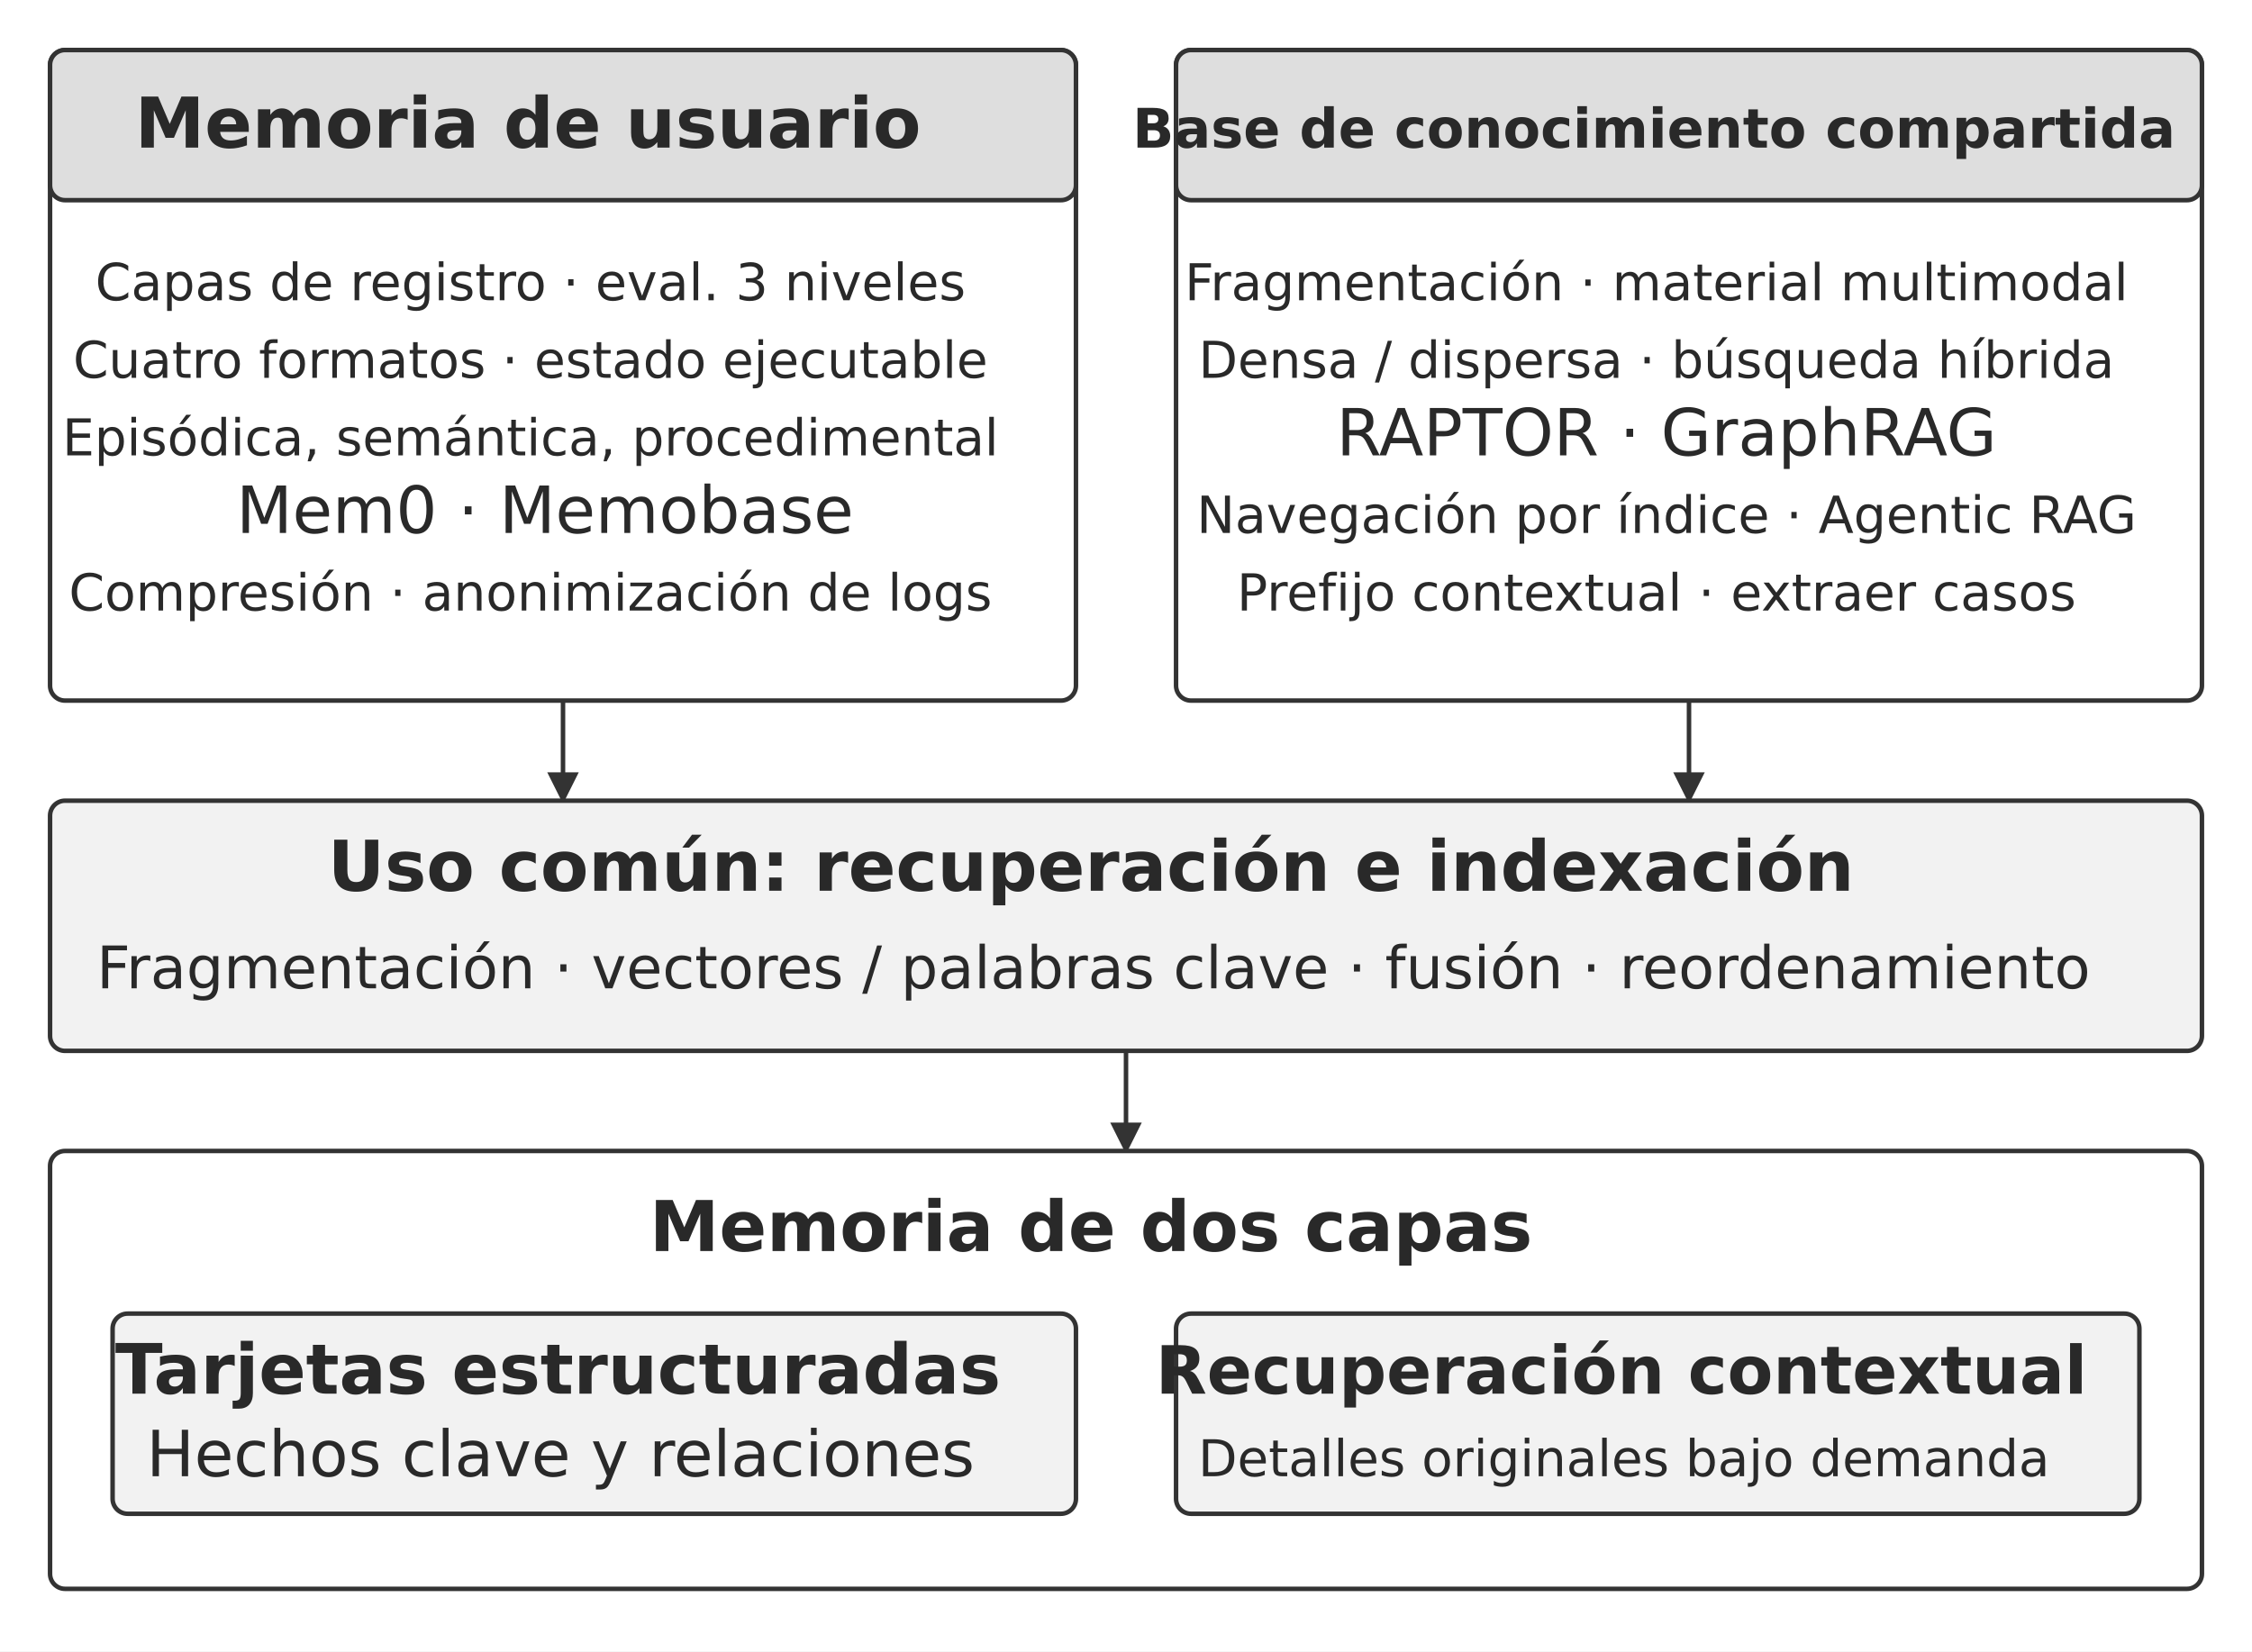
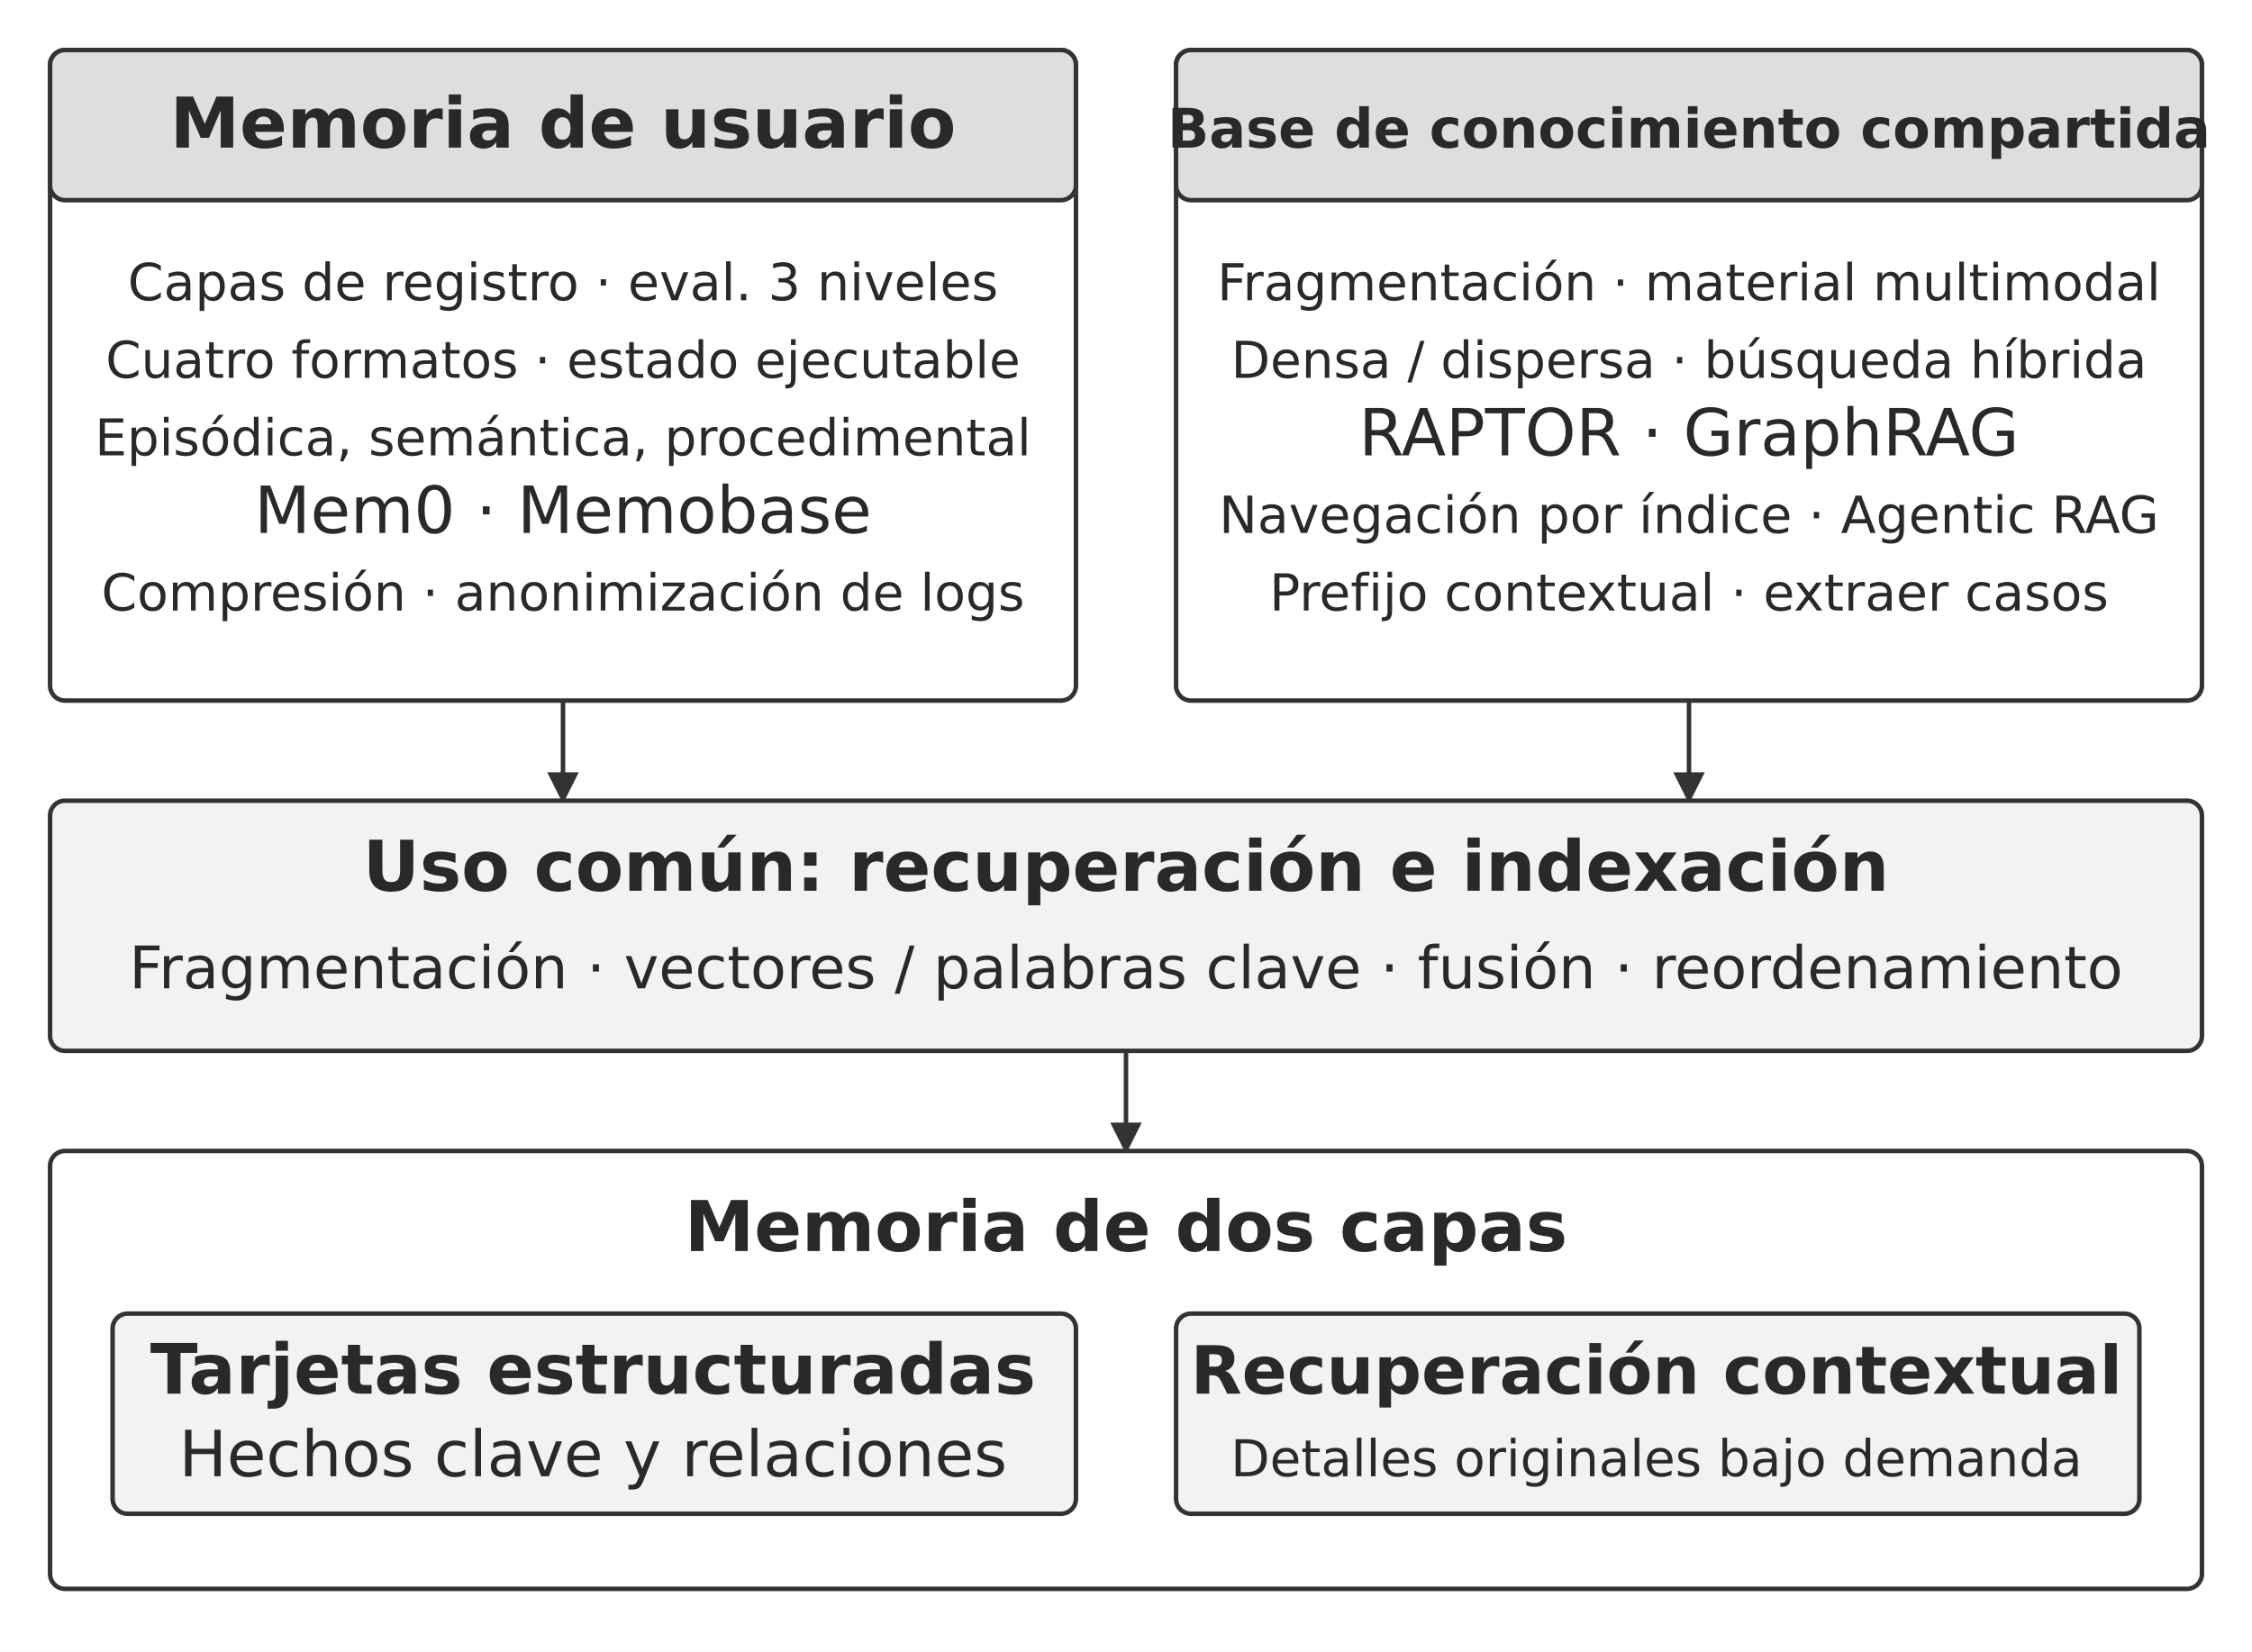
<svg xmlns="http://www.w3.org/2000/svg" width="106.000mm" height="77.733mm" viewBox="0 0 900 660" role="img" aria-labelledby="title desc">
  <defs>
    <marker id="arrow" viewBox="0 0 10 10" refX="9" refY="5" markerWidth="7" markerHeight="7" orient="auto-start-reverse">
      <path d="M0 0 L10 5 L0 10 Z" fill="#333333" />
    </marker>
  </defs>
  <rect width="900" height="660" fill="#ffffff" y="0" />
  <rect x="20" y="20" width="410" height="260" rx="6" fill="#ffffff" stroke="#333333" stroke-width="1.8" />
  <rect x="20" y="20" width="410" height="60" rx="6" fill="#dedede" stroke="#333333" stroke-width="1.8" />
-   <text x="211" y="59" text-anchor="middle" font-family="&quot;DejaVu Sans&quot;, Arial, &quot;Helvetica Neue&quot;, sans-serif" font-size="28.0" font-weight="700" fill="#292929">Memoria de usuario</text>
-   <text x="212" y="120" text-anchor="middle" font-family="&quot;DejaVu Sans&quot;, Arial, &quot;Helvetica Neue&quot;, sans-serif" font-size="20.5" font-weight="400" fill="#292929">Capas de registro · eval. 3 niveles</text>
-   <text x="212" y="151" text-anchor="middle" font-family="&quot;DejaVu Sans&quot;, Arial, &quot;Helvetica Neue&quot;, sans-serif" font-size="20.3" font-weight="400" fill="#292929">Cuatro formatos · estado ejecutable</text>
-   <text x="212" y="182" text-anchor="middle" font-family="&quot;DejaVu Sans&quot;, Arial, &quot;Helvetica Neue&quot;, sans-serif" font-size="20.3" font-weight="400" fill="#292929">Episódica, semántica, procedimental</text>
-   <text x="217.8" y="213" text-anchor="middle" font-family="&quot;DejaVu Sans&quot;, Arial, &quot;Helvetica Neue&quot;, sans-serif" font-size="26.0" font-weight="400" fill="#292929">Mem0 · Memobase</text>
-   <text x="212" y="244" text-anchor="middle" font-family="&quot;DejaVu Sans&quot;, Arial, &quot;Helvetica Neue&quot;, sans-serif" font-size="20.4" font-weight="400" fill="#292929">Compresión · anonimización de logs</text>
+   <text x="225" y="59" text-anchor="middle" font-family="&quot;DejaVu Sans&quot;, Arial, &quot;Helvetica Neue&quot;, sans-serif" font-size="28.0" font-weight="700" fill="#292929">Memoria de usuario</text>
+   <text x="225" y="120" text-anchor="middle" font-family="&quot;DejaVu Sans&quot;, Arial, &quot;Helvetica Neue&quot;, sans-serif" font-size="20.5" font-weight="400" fill="#292929">Capas de registro · eval. 3 niveles</text>
+   <text x="225" y="151" text-anchor="middle" font-family="&quot;DejaVu Sans&quot;, Arial, &quot;Helvetica Neue&quot;, sans-serif" font-size="20.3" font-weight="400" fill="#292929">Cuatro formatos · estado ejecutable</text>
+   <text x="225" y="182" text-anchor="middle" font-family="&quot;DejaVu Sans&quot;, Arial, &quot;Helvetica Neue&quot;, sans-serif" font-size="20.3" font-weight="400" fill="#292929">Episódica, semántica, procedimental</text>
+   <text x="225" y="213" text-anchor="middle" font-family="&quot;DejaVu Sans&quot;, Arial, &quot;Helvetica Neue&quot;, sans-serif" font-size="26.0" font-weight="400" fill="#292929">Mem0 · Memobase</text>
+   <text x="225" y="244" text-anchor="middle" font-family="&quot;DejaVu Sans&quot;, Arial, &quot;Helvetica Neue&quot;, sans-serif" font-size="20.4" font-weight="400" fill="#292929">Compresión · anonimización de logs</text>
  <path d="M225 280 L225 320" fill="none" stroke="#333333" stroke-width="1.8" marker-end="url(#arrow)" />
  <rect x="470" y="20" width="410" height="260" rx="6" fill="#ffffff" stroke="#333333" stroke-width="1.8" />
  <rect x="470" y="20" width="410" height="60" rx="6" fill="#dedede" stroke="#333333" stroke-width="1.8" />
-   <text x="661" y="59" text-anchor="middle" font-family="&quot;DejaVu Sans&quot;, Arial, &quot;Helvetica Neue&quot;, sans-serif" font-size="21.8" font-weight="700" fill="#292929">Base de conocimiento compartida</text>
-   <text x="662" y="120" text-anchor="middle" font-family="&quot;DejaVu Sans&quot;, Arial, &quot;Helvetica Neue&quot;, sans-serif" font-size="20.3" font-weight="400" fill="#292929">Fragmentación · material multimodal</text>
-   <text x="662" y="151" text-anchor="middle" font-family="&quot;DejaVu Sans&quot;, Arial, &quot;Helvetica Neue&quot;, sans-serif" font-size="20.3" font-weight="400" fill="#292929">Densa / dispersa · búsqueda híbrida</text>
-   <text x="666.04" y="182" text-anchor="middle" font-family="&quot;DejaVu Sans&quot;, Arial, &quot;Helvetica Neue&quot;, sans-serif" font-size="26.0" font-weight="400" fill="#292929">RAPTOR · GraphRAG</text>
-   <text x="666.04" y="213" text-anchor="middle" font-family="&quot;DejaVu Sans&quot;, Arial, &quot;Helvetica Neue&quot;, sans-serif" font-size="20.5" font-weight="400" fill="#292929">Navegación por índice · Agentic RAG</text>
-   <text x="662" y="244" text-anchor="middle" font-family="&quot;DejaVu Sans&quot;, Arial, &quot;Helvetica Neue&quot;, sans-serif" font-size="20.4" font-weight="400" fill="#292929">Prefijo contextual · extraer casos</text>
+   <text x="675" y="59" text-anchor="middle" font-family="&quot;DejaVu Sans&quot;, Arial, &quot;Helvetica Neue&quot;, sans-serif" font-size="21.8" font-weight="700" fill="#292929">Base de conocimiento compartida</text>
+   <text x="675" y="120" text-anchor="middle" font-family="&quot;DejaVu Sans&quot;, Arial, &quot;Helvetica Neue&quot;, sans-serif" font-size="20.3" font-weight="400" fill="#292929">Fragmentación · material multimodal</text>
+   <text x="675" y="151" text-anchor="middle" font-family="&quot;DejaVu Sans&quot;, Arial, &quot;Helvetica Neue&quot;, sans-serif" font-size="20.3" font-weight="400" fill="#292929">Densa / dispersa · búsqueda híbrida</text>
+   <text x="675" y="182" text-anchor="middle" font-family="&quot;DejaVu Sans&quot;, Arial, &quot;Helvetica Neue&quot;, sans-serif" font-size="26.0" font-weight="400" fill="#292929">RAPTOR · GraphRAG</text>
+   <text x="675" y="213" text-anchor="middle" font-family="&quot;DejaVu Sans&quot;, Arial, &quot;Helvetica Neue&quot;, sans-serif" font-size="20.5" font-weight="400" fill="#292929">Navegación por índice · Agentic RAG</text>
+   <text x="675" y="244" text-anchor="middle" font-family="&quot;DejaVu Sans&quot;, Arial, &quot;Helvetica Neue&quot;, sans-serif" font-size="20.4" font-weight="400" fill="#292929">Prefijo contextual · extraer casos</text>
  <path d="M675 280 L675 320" fill="none" stroke="#333333" stroke-width="1.8" marker-end="url(#arrow)" />
  <rect x="20" y="320" width="860" height="100" rx="6" fill="#f2f2f2" stroke="#333333" stroke-width="1.8" />
-   <text x="436" y="356" text-anchor="middle" font-family="&quot;DejaVu Sans&quot;, Arial, &quot;Helvetica Neue&quot;, sans-serif" font-size="28.0" font-weight="700" fill="#292929">Uso común: recuperación e indexación</text>
-   <text x="437" y="395" text-anchor="middle" font-family="&quot;DejaVu Sans&quot;, Arial, &quot;Helvetica Neue&quot;, sans-serif" font-size="23.5" font-weight="400" fill="#292929">Fragmentación · vectores / palabras clave · fusión · reordenamiento</text>
+   <text x="450" y="356" text-anchor="middle" font-family="&quot;DejaVu Sans&quot;, Arial, &quot;Helvetica Neue&quot;, sans-serif" font-size="28.0" font-weight="700" fill="#292929">Uso común: recuperación e indexación</text>
+   <text x="450" y="395" text-anchor="middle" font-family="&quot;DejaVu Sans&quot;, Arial, &quot;Helvetica Neue&quot;, sans-serif" font-size="23.5" font-weight="400" fill="#292929">Fragmentación · vectores / palabras clave · fusión · reordenamiento</text>
  <path d="M450 420 L450 460" fill="none" stroke="#333333" stroke-width="1.8" marker-end="url(#arrow)" />
  <rect x="20" y="460" width="860" height="175" rx="6" fill="#ffffff" stroke="#333333" stroke-width="1.8" />
-   <text x="436" y="500" text-anchor="middle" font-family="&quot;DejaVu Sans&quot;, Arial, &quot;Helvetica Neue&quot;, sans-serif" font-size="28.0" font-weight="700" fill="#292929">Memoria de dos capas</text>
+   <text x="450" y="500" text-anchor="middle" font-family="&quot;DejaVu Sans&quot;, Arial, &quot;Helvetica Neue&quot;, sans-serif" font-size="28.0" font-weight="700" fill="#292929">Memoria de dos capas</text>
  <rect x="45" y="525" width="385" height="80" rx="6" fill="#f2f2f2" stroke="#333333" stroke-width="1.8" />
-   <text x="223" y="557" text-anchor="middle" font-family="&quot;DejaVu Sans&quot;, Arial, &quot;Helvetica Neue&quot;, sans-serif" font-size="27.8" font-weight="700" fill="#292929">Tarjetas estructuradas</text>
-   <text x="224" y="590" text-anchor="middle" font-family="&quot;DejaVu Sans&quot;, Arial, &quot;Helvetica Neue&quot;, sans-serif" font-size="25.5" font-weight="400" fill="#292929">Hechos clave y relaciones</text>
+   <text x="237" y="557" text-anchor="middle" font-family="&quot;DejaVu Sans&quot;, Arial, &quot;Helvetica Neue&quot;, sans-serif" font-size="27.8" font-weight="700" fill="#292929">Tarjetas estructuradas</text>
+   <text x="237" y="590" text-anchor="middle" font-family="&quot;DejaVu Sans&quot;, Arial, &quot;Helvetica Neue&quot;, sans-serif" font-size="25.5" font-weight="400" fill="#292929">Hechos clave y relaciones</text>
  <rect x="470" y="525" width="385" height="80" rx="6" fill="#f2f2f2" stroke="#333333" stroke-width="1.8" />
-   <text x="648" y="557" text-anchor="middle" font-family="&quot;DejaVu Sans&quot;, Arial, &quot;Helvetica Neue&quot;, sans-serif" font-size="26.6" font-weight="700" fill="#292929">Recuperación contextual</text>
-   <text x="649" y="590" text-anchor="middle" font-family="&quot;DejaVu Sans&quot;, Arial, &quot;Helvetica Neue&quot;, sans-serif" font-size="20.3" font-weight="400" fill="#292929">Detalles originales bajo demanda</text>
+   <text x="662" y="557" text-anchor="middle" font-family="&quot;DejaVu Sans&quot;, Arial, &quot;Helvetica Neue&quot;, sans-serif" font-size="26.6" font-weight="700" fill="#292929">Recuperación contextual</text>
+   <text x="662" y="590" text-anchor="middle" font-family="&quot;DejaVu Sans&quot;, Arial, &quot;Helvetica Neue&quot;, sans-serif" font-size="20.3" font-weight="400" fill="#292929">Detalles originales bajo demanda</text>
  <defs />
</svg>
